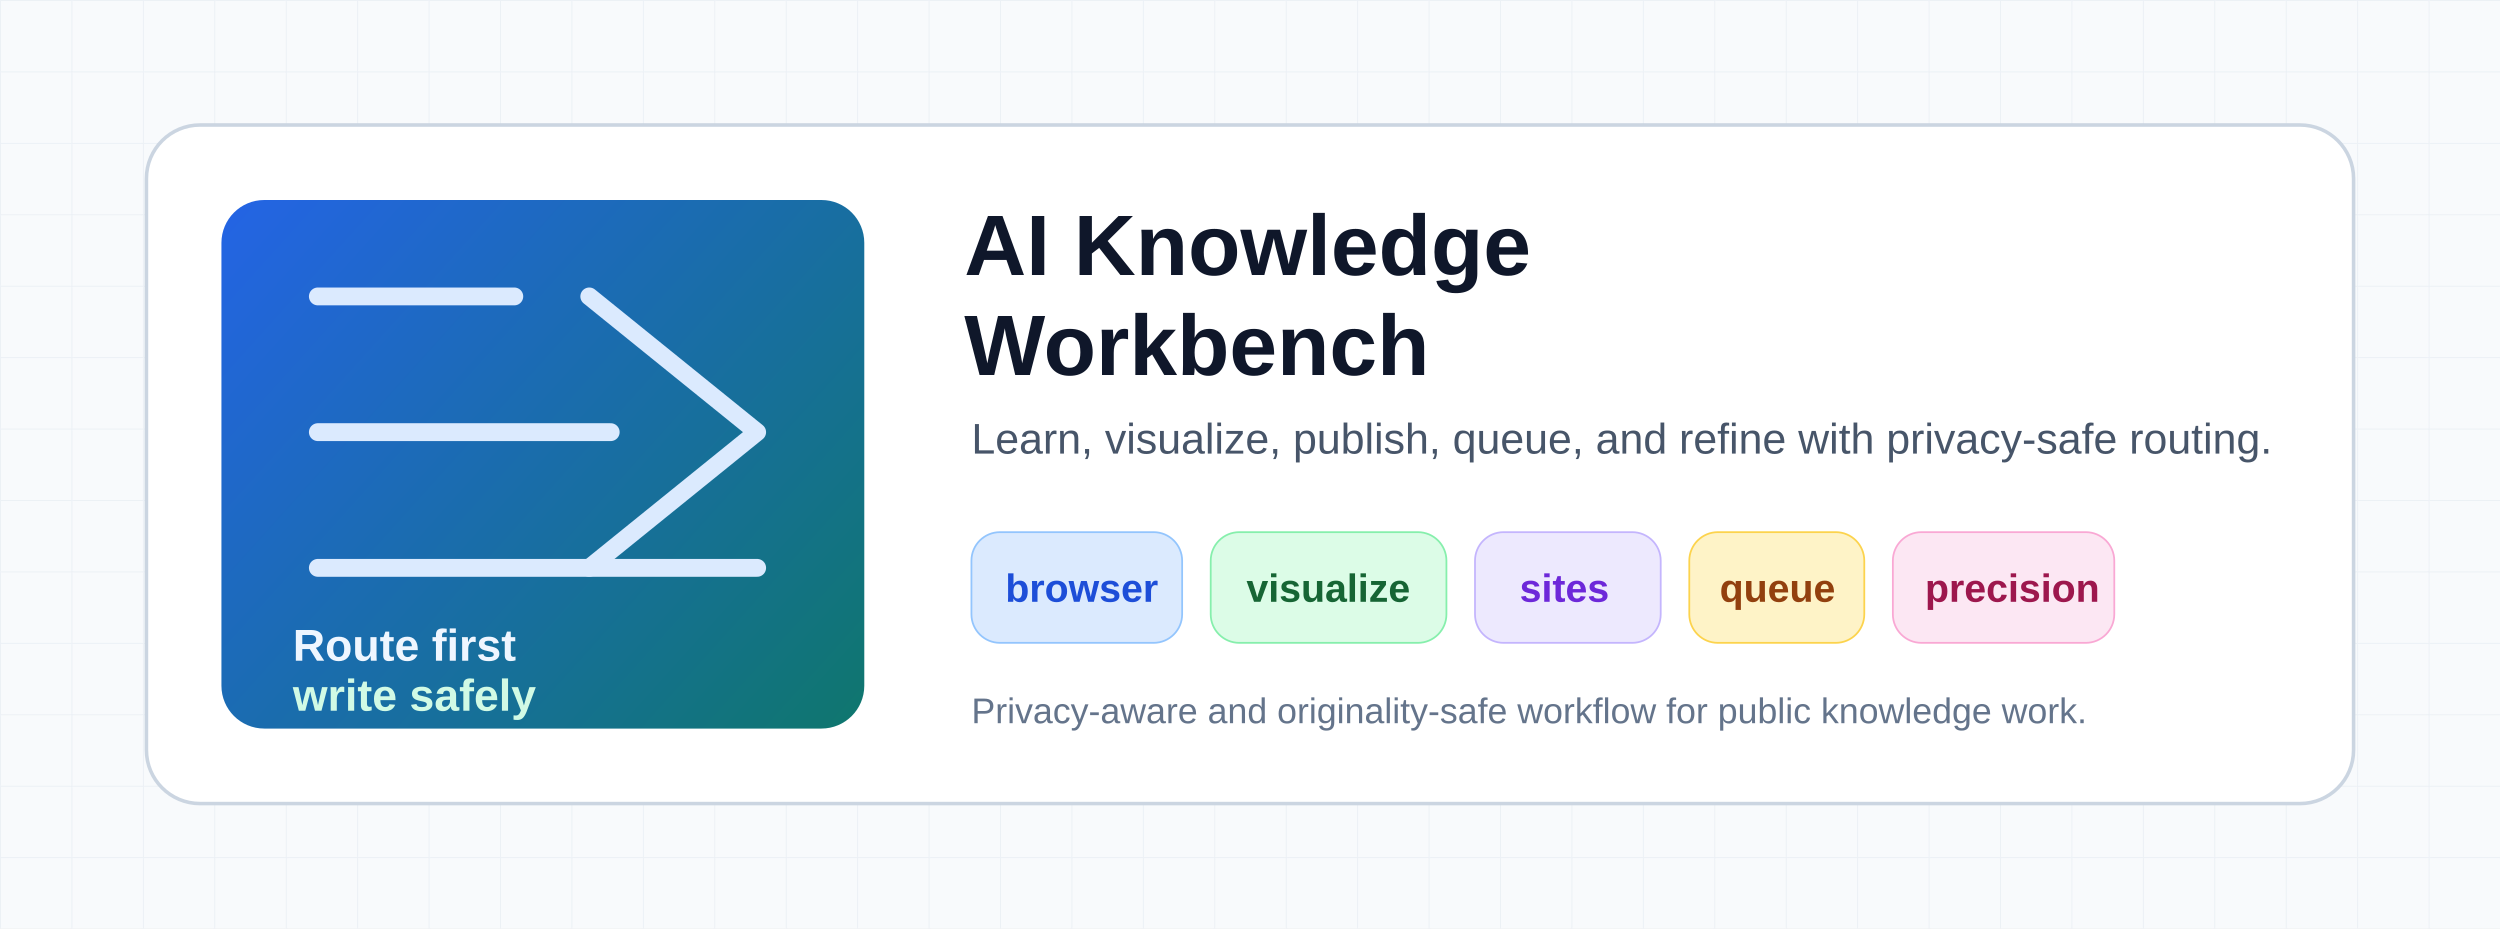
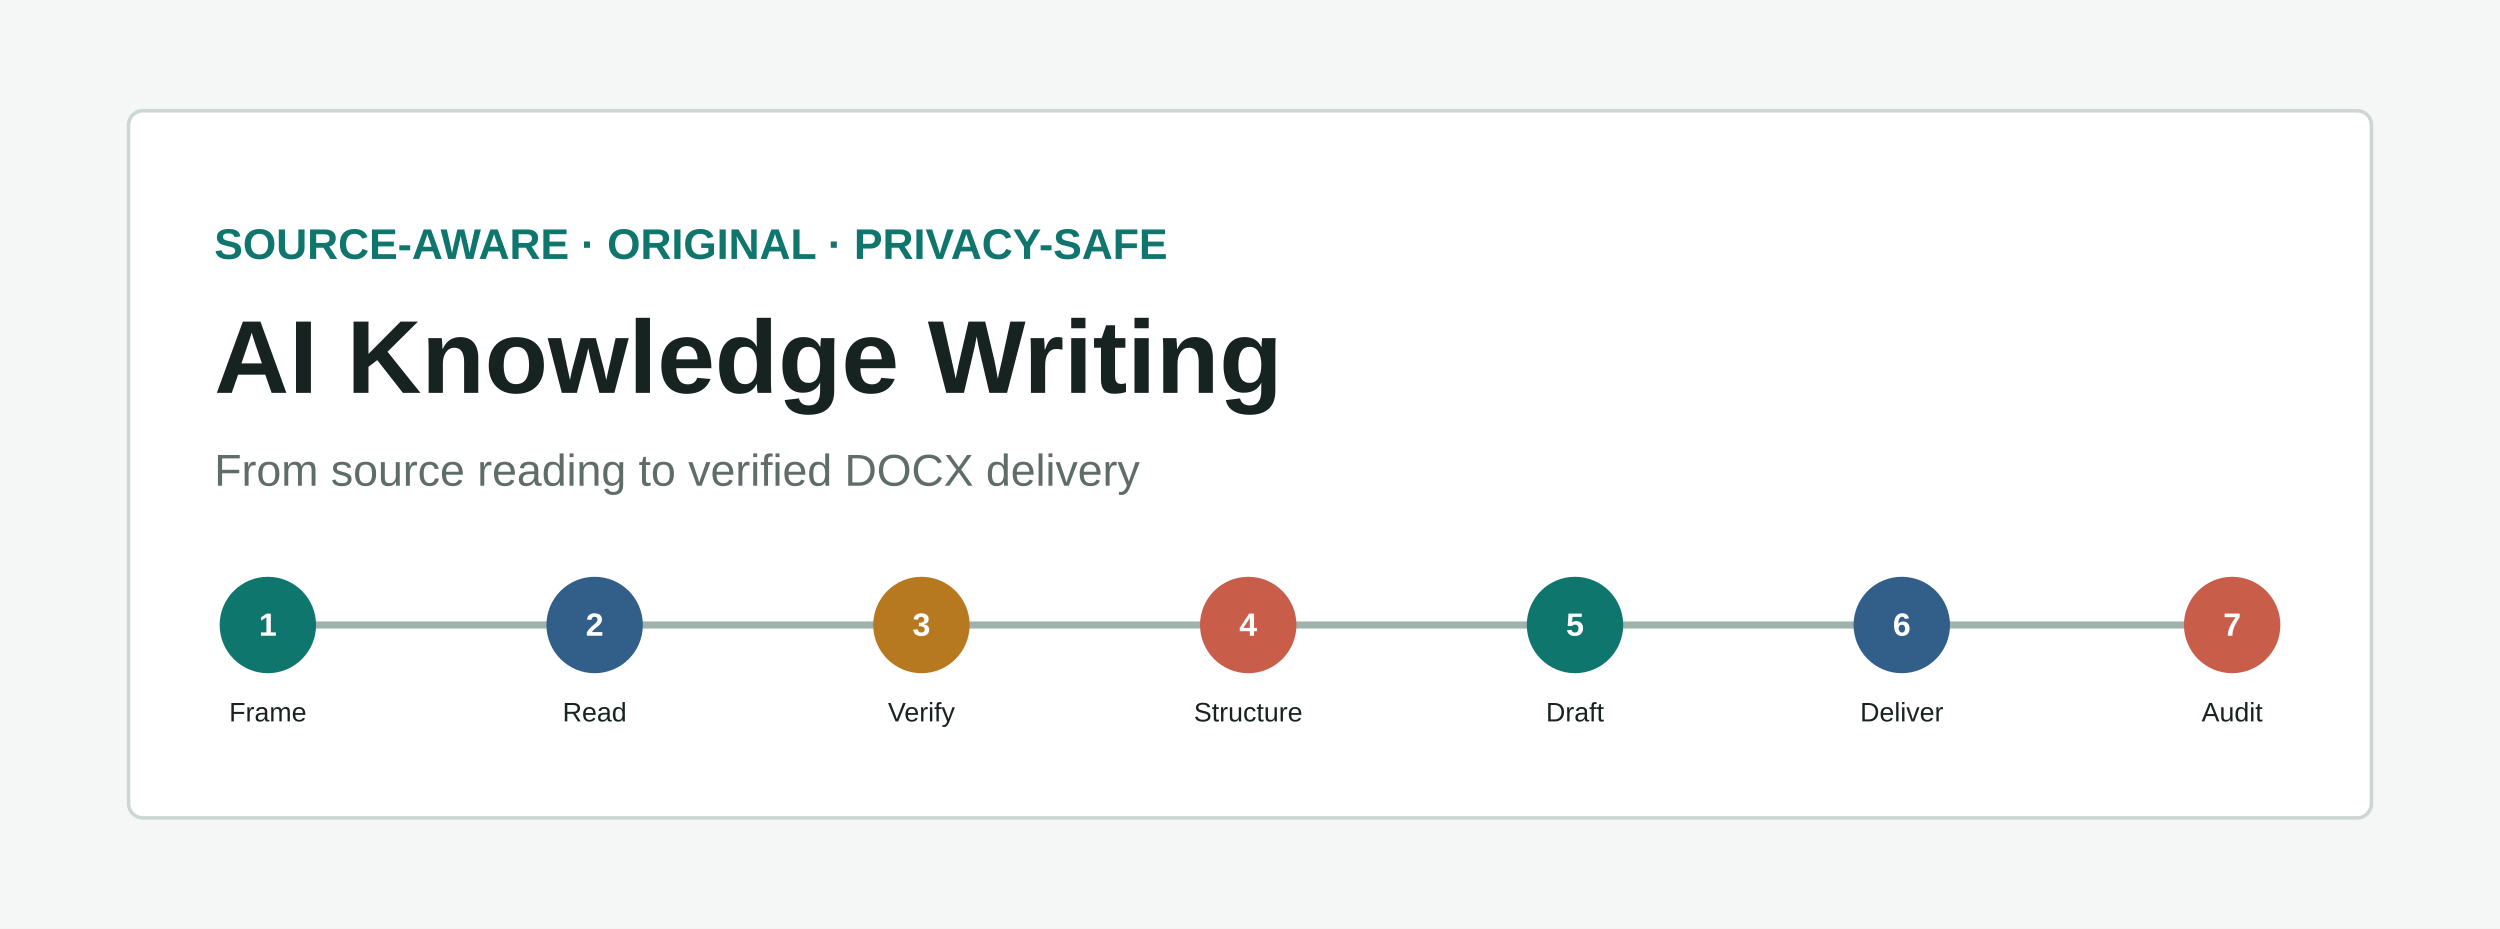
- <svg xmlns="http://www.w3.org/2000/svg" width="1400" height="520" viewBox="0 0 1400 520" fill="none">
-   <rect width="1400" height="520" fill="#F8FAFC" />
-   <defs>
-     <pattern id="grid" width="40" height="40" patternUnits="userSpaceOnUse">
-       <path d="M 40 0 L 0 0 0 40" fill="none" stroke="#E2E8F0" stroke-width="1" />
-     </pattern>
-     <linearGradient id="blue" x1="110" y1="94" x2="470" y2="418" gradientUnits="userSpaceOnUse">
-       <stop stop-color="#2563EB" />
-       <stop offset="1" stop-color="#0F766E" />
-     </linearGradient>
-   </defs>
-   <rect width="1400" height="520" fill="url(#grid)" opacity="0.55" />
-   <rect x="82" y="70" width="1236" height="380" rx="30" fill="#FFFFFF" stroke="#CBD5E1" stroke-width="2" />
-   <rect x="124" y="112" width="360" height="296" rx="24" fill="url(#blue)" />
-   <g stroke="#DBEAFE" stroke-width="10" stroke-linecap="round" stroke-linejoin="round">
-     <path d="M178 318H424" />
-     <path d="M178 242H342" />
-     <path d="M178 166H288" />
-     <path d="M330 166L424 242L330 318" />
+ <svg xmlns="http://www.w3.org/2000/svg" viewBox="0 0 1400 520" role="img" aria-labelledby="title desc">
+   <rect width="1400" height="520" fill="#f4f7f5" />
+   <rect x="72" y="62" width="1256" height="396" rx="8" fill="#ffffff" stroke="#ccd7d2" stroke-width="2" />
+   <text x="120" y="145" fill="#0f766e" font-family="Arial, sans-serif" font-size="24" font-weight="700">SOURCE-AWARE · ORIGINAL · PRIVACY-SAFE</text>
+   <text x="120" y="220" fill="#172321" font-family="Arial, sans-serif" font-size="58" font-weight="800">AI Knowledge Writing</text>
+   <text x="120" y="272" fill="#5f6d69" font-family="Arial, sans-serif" font-size="25">From source reading to verified DOCX delivery</text>
+   <path d="M150 350H1250" stroke="#9eb3ac" stroke-width="4" />
+   <g font-family="Arial, sans-serif" text-anchor="middle">
+     <g transform="translate(150 350)">
+       <circle r="27" fill="#0f766e" />
+       <text y="6" fill="white" font-size="18" font-weight="700">1</text>
+       <text y="54" fill="#172321" font-size="15">Frame</text>
+     </g>
+     <g transform="translate(333 350)">
+       <circle r="27" fill="#315f8a" />
+       <text y="6" fill="white" font-size="18" font-weight="700">2</text>
+       <text y="54" fill="#172321" font-size="15">Read</text>
+     </g>
+     <g transform="translate(516 350)">
+       <circle r="27" fill="#b7791f" />
+       <text y="6" fill="white" font-size="18" font-weight="700">3</text>
+       <text y="54" fill="#172321" font-size="15">Verify</text>
+     </g>
+     <g transform="translate(699 350)">
+       <circle r="27" fill="#c85d4a" />
+       <text y="6" fill="white" font-size="18" font-weight="700">4</text>
+       <text y="54" fill="#172321" font-size="15">Structure</text>
+     </g>
+     <g transform="translate(882 350)">
+       <circle r="27" fill="#0f766e" />
+       <text y="6" fill="white" font-size="18" font-weight="700">5</text>
+       <text y="54" fill="#172321" font-size="15">Draft</text>
+     </g>
+     <g transform="translate(1065 350)">
+       <circle r="27" fill="#315f8a" />
+       <text y="6" fill="white" font-size="18" font-weight="700">6</text>
+       <text y="54" fill="#172321" font-size="15">Deliver</text>
+     </g>
+     <g transform="translate(1250 350)">
+       <circle r="27" fill="#c85d4a" />
+       <text y="6" fill="white" font-size="18" font-weight="700">7</text>
+       <text y="54" fill="#172321" font-size="15">Audit</text>
+     </g>
  </g>
-   <g font-family="Segoe UI, Arial, sans-serif" font-weight="800">
-     <text x="164" y="370" fill="#EFF6FF" font-size="25">Route first</text>
-     <text x="164" y="398" fill="#D1FAE5" font-size="25">write safely</text>
-   </g>
-   <text x="540" y="154" fill="#0F172A" font-family="Segoe UI, Arial, sans-serif" font-size="48" font-weight="800">AI Knowledge</text>
-   <text x="540" y="210" fill="#0F172A" font-family="Segoe UI, Arial, sans-serif" font-size="48" font-weight="800">Workbench</text>
-   <text x="544" y="254" fill="#475569" font-family="Segoe UI, Arial, sans-serif" font-size="24">Learn, visualize, publish, queue, and refine with privacy-safe routing.</text>
-   <g font-family="Segoe UI, Arial, sans-serif" font-size="22" font-weight="700">
-     <rect x="544" y="298" width="118" height="62" rx="16" fill="#DBEAFE" stroke="#93C5FD" />
-     <text x="563" y="337" fill="#1D4ED8">browser</text>
-     <rect x="678" y="298" width="132" height="62" rx="16" fill="#DCFCE7" stroke="#86EFAC" />
-     <text x="698" y="337" fill="#166534">visualize</text>
-     <rect x="826" y="298" width="104" height="62" rx="16" fill="#EDE9FE" stroke="#C4B5FD" />
-     <text x="851" y="337" fill="#6D28D9">sites</text>
-     <rect x="946" y="298" width="98" height="62" rx="16" fill="#FEF3C7" stroke="#FCD34D" />
-     <text x="963" y="337" fill="#92400E">queue</text>
-     <rect x="1060" y="298" width="124" height="62" rx="16" fill="#FCE7F3" stroke="#F9A8D4" />
-     <text x="1078" y="337" fill="#9D174D">precision</text>
-   </g>
-   <text x="544" y="405" fill="#64748B" font-family="Segoe UI, Arial, sans-serif" font-size="20">Privacy-aware and originality-safe workflow for public knowledge work.</text>
</svg>
